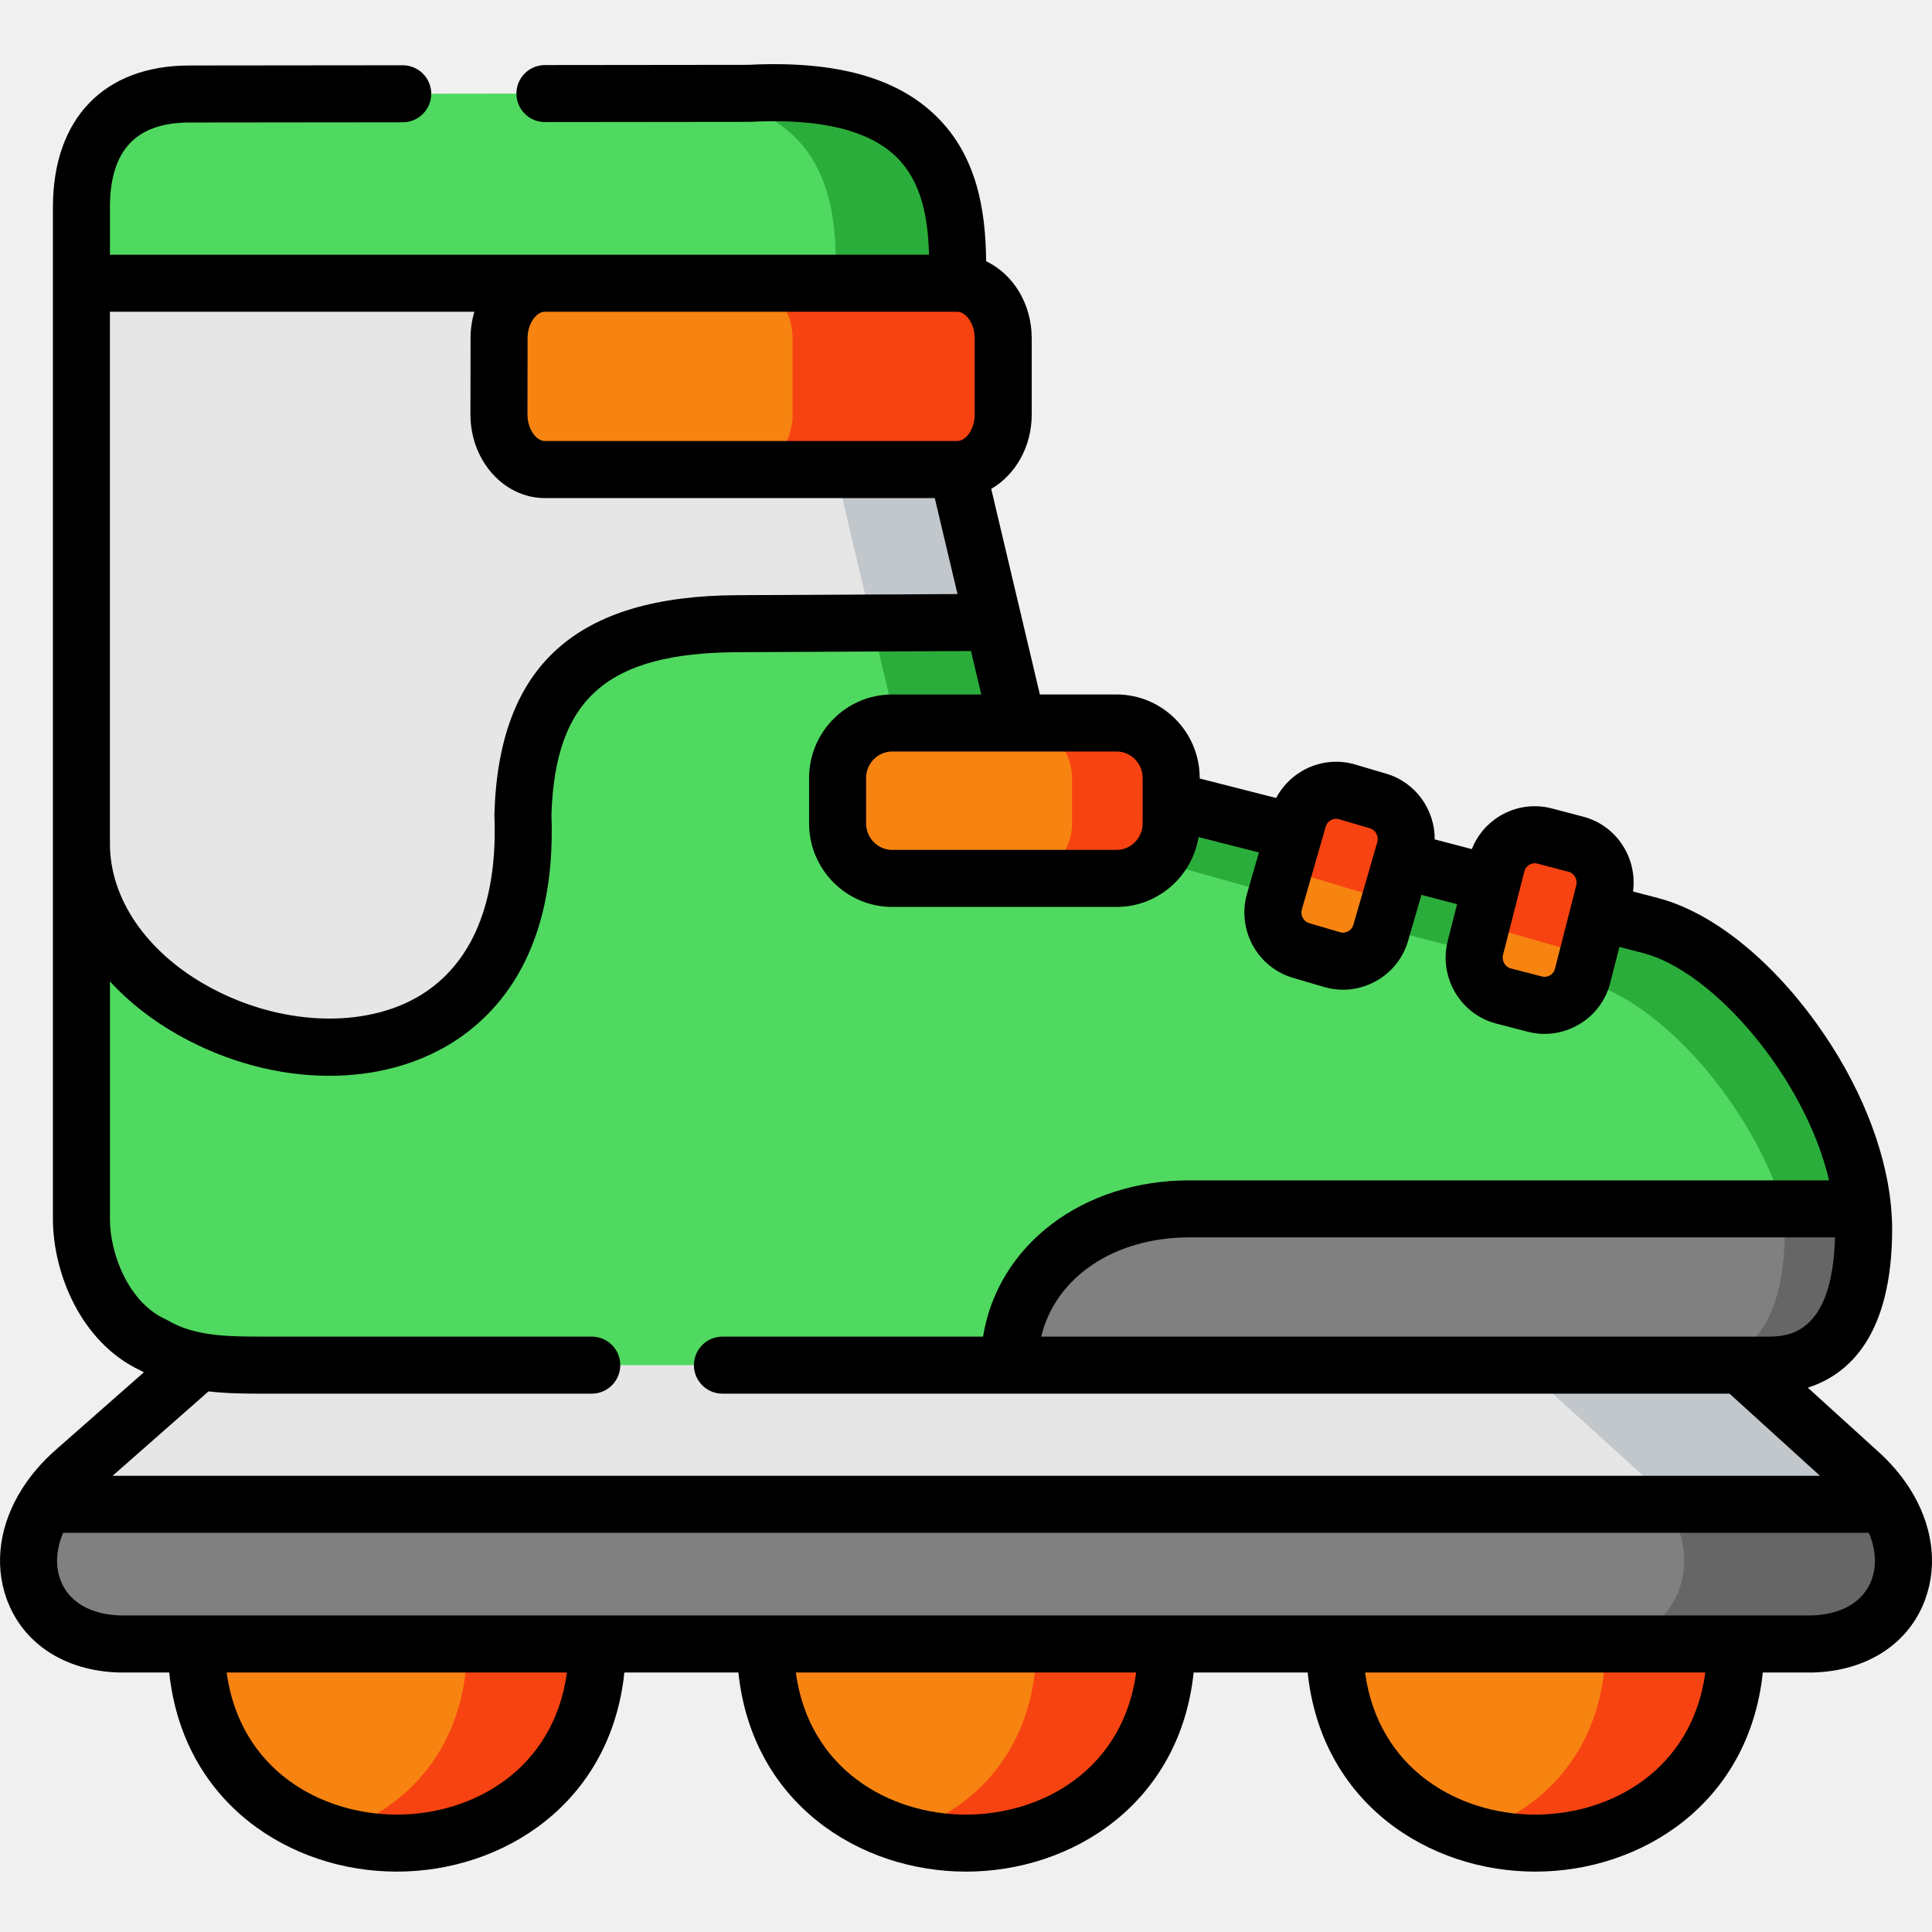
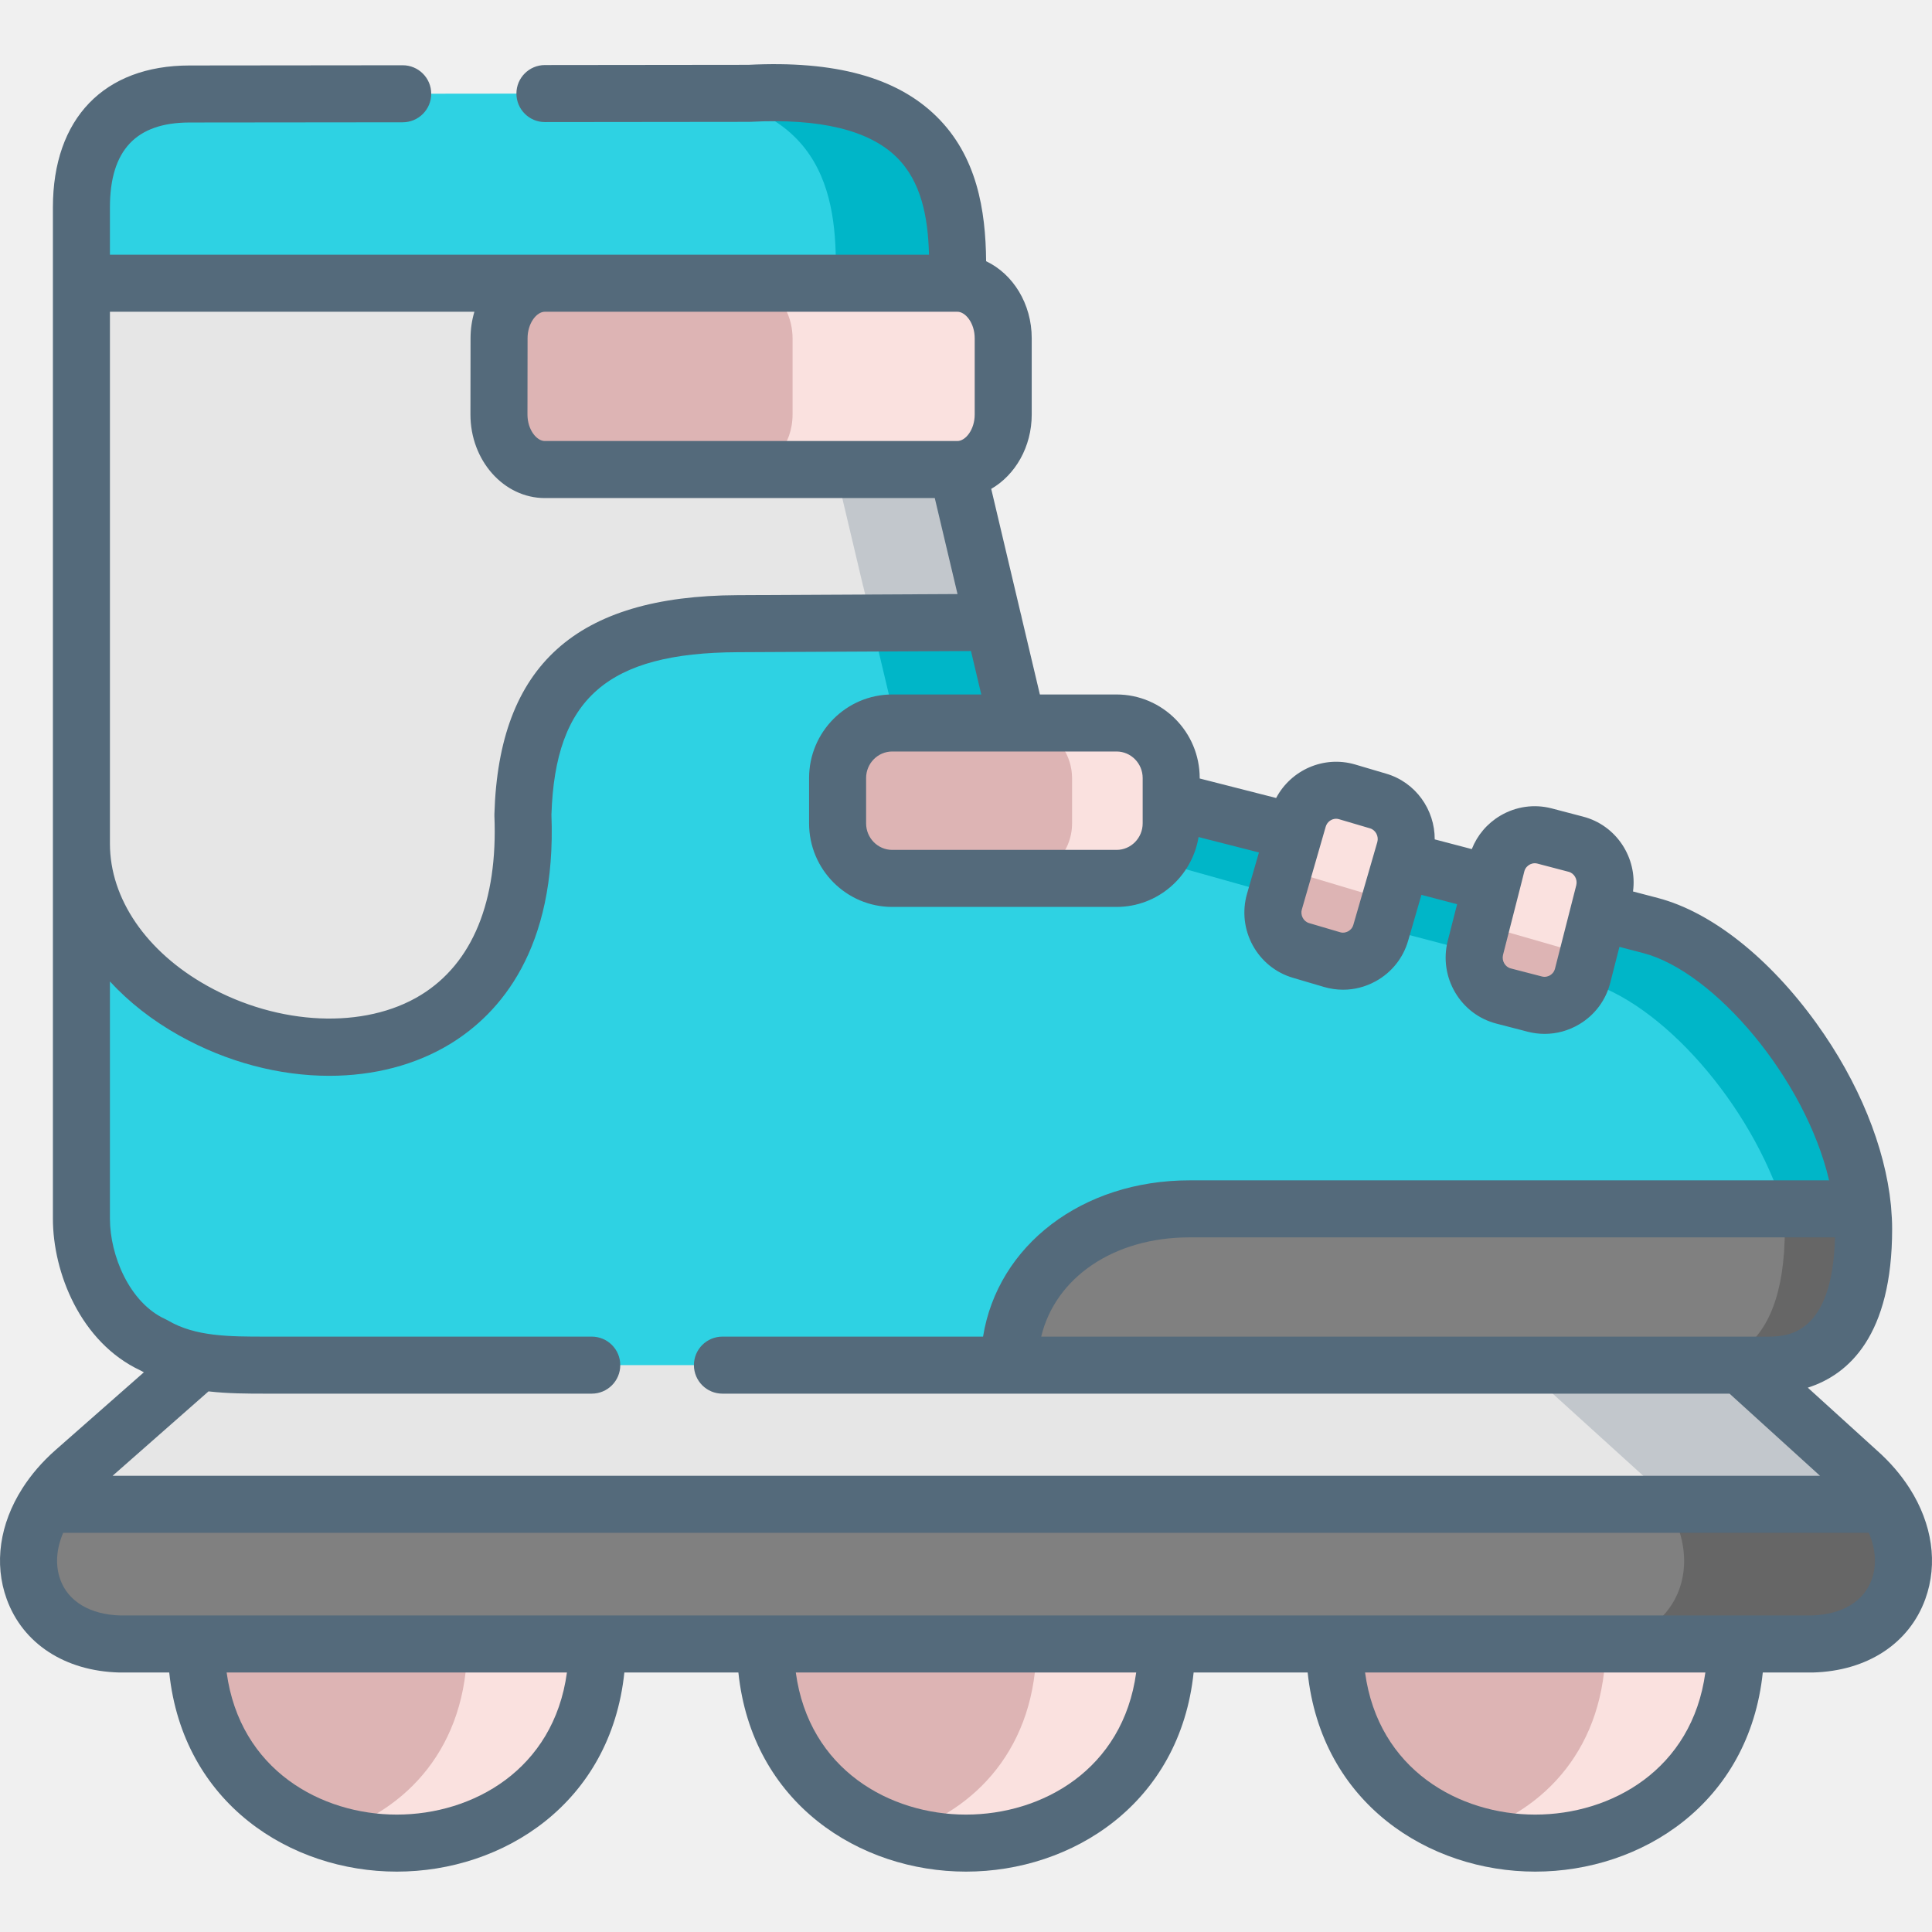
- <svg xmlns="http://www.w3.org/2000/svg" height="512pt" viewBox="0 -17 512.001 512" width="512pt">
-   <g fill-rule="evenodd">
-     <path d="m158.297 418.672-53.16-18.266-53.129 18.266c0 70.363 106.289 70.363 106.289 0zm0 0" fill="#f78411" />
-     <path d="m256 400.406-53.16 18.266c0 70.359 106.32 70.359 106.32 0zm0 0" fill="#f78411" />
-     <path d="m409.949 401.062-56.246 17.609c0 70.359 106.289 70.359 106.289 0zm0 0" fill="#f78411" />
-     <path d="m499.805 381.652-243.805-18.953-243.805 18.953c-10.684 17.043-2.238 36.449 19.578 37.023h448.453c21.816-.574 30.262-19.98 19.578-37.023zm0 0" fill="#808080" />
-     <path d="m251.238 307.184-198.379 36.594-33.156 29.172c-3.113 2.738-5.609 5.68-7.508 8.703h487.609c-1.898-3.023-4.391-5.965-7.508-8.703l-31.027-28.172zm0 0" fill="#e6e6e6" />
-     <path d="m267.477 344.777h201.355c15.02-.203 25.051-10.25 25.051-36.109 0-1.77-.086-3.512-.254-5.309-3.008-31.883-31.965-68.73-56.164-75.07-41.879-10.988-74.496-19.695-127.086-33.109-19.895-6.277-36.133-12.902-40.777-20.578l-8.586-36.281-65.543-.199c-38.621-.145-55.852 15.387-56.898 50.664 3.855 94.68-117 66.25-117 7.648v109.551c0 12.93 7 27.973 19.125 33.48 3.828 2.254 7.906 3.57 12.156 4.312 5.613.969 11.562.996 17.598.996h197.023zm0 0" fill="#50d960" />
-     <path d="m315.277 303.359c-28.535 0-47.801 18.695-47.801 41.414h201.355c15.02-.199 25.051-10.246 25.051-36.105 0-1.77-.086-3.512-.254-5.309zm0 0" fill="#808080" />
-     <path d="m343.051 203.516-5.301 18.379c-1.613 5.539 1.586 11.391 7.055 12.988l8.219 2.426c5.496 1.598 11.305-1.598 12.891-7.137l5.555-19.207.059-.145.738-2.57c1.586-5.535-1.59-11.387-7.086-12.984l-8.215-2.426c-5.5-1.598-11.281 1.598-12.895 7.133l-.738 2.57zm0 0" fill="#f78411" />
-     <path d="m396.633 212.078-.652 2.598-.652 2.539-4.336 16.984c-1.414 5.594 1.93 11.332 7.484 12.758l8.273 2.141c5.555 1.426 11.246-1.941 12.664-7.535l4.309-16.867.68-2.656.652-2.598c1.418-5.566-1.926-11.305-7.48-12.73l-8.273-2.168c-5.555-1.43-11.25 1.969-12.668 7.535zm0 0" fill="#f78411" />
-     <path d="m198.535 7.734-148.285.172c-17.113 0-28.676 9.504-28.676 30.055v20.098l110.684 29.457 121.445-29.457c.711-23.234-2.207-53.062-55.168-50.324zm0 0" fill="#50d960" />
-     <path d="m144.27 58.059h-122.695v148.539c0 58.57 120.855 87.027 117-7.648 1.047-35.309 18.277-50.496 56.898-50.664l67.84-.344-9.609-40.504c6.688 0 12.156-6.562 12.156-14.586v-20.211c0-8.02-5.469-14.586-12.156-14.586h-109.434zm0 0" fill="#e6e6e6" />
-     <path d="m245.176 58.059h-100.906c-6.629.055-12.012 6.621-12.012 14.586l-.031 20.207c0 8.023 5.469 14.586 12.156 14.586h109.324c6.688 0 12.156-6.562 12.156-14.586v-20.211c0-8.02-5.469-14.586-12.156-14.586h-8.531zm0 0" fill="#f78411" />
-     <path d="m269.602 174.598h-33.152c-7.961 0-14.48 6.566-14.48 14.586v12.02c0 8.02 6.516 14.586 14.48 14.586h59.449c7.961 0 14.48-6.566 14.48-14.586v-12.02c0-8.02-6.516-14.586-14.48-14.586zm0 0" fill="#f78411" />
-     <path d="m158.297 418.672h-34.484c0 27.461-16.18 44.188-35.902 50.238 30.859 9.418 70.387-7.336 70.387-50.238zm0 0" fill="#f74311" />
-     <path d="m309.16 418.672h-34.484c0 27.461-16.184 44.188-35.902 50.238 30.828 9.418 70.387-7.336 70.387-50.238zm0 0" fill="#f74311" />
-     <path d="m425.508 418.672c0 27.461-16.152 44.188-35.902 50.238 30.859 9.418 70.387-7.336 70.387-50.238zm0 0" fill="#f74311" />
-     <path d="m461.27 344.777h-58.121l31.059 28.172c1.445 1.254 2.746 2.566 3.91 3.906 1.359 1.57 2.547 3.172 3.57 4.797h58.117c-1.898-3.027-4.395-5.965-7.508-8.707zm0 0" fill="#c2c7cc" />
-     <path d="m499.805 381.652h-58.117c6.855 10.906 5.867 22.777-1.473 30.059-4.109 4.109-10.23 6.762-18.109 6.965h58.117c21.82-.574 30.266-19.98 19.582-37.023zm0 0" fill="#666" />
-     <path d="m493.629 303.359h-20.855c.141 1.797.227 3.539.227 5.309 0 17.07-4.363 27.258-11.645 32.254-3.77 2.57-8.305 3.766-13.406 3.852h20.887c15.016-.199 25.047-10.246 25.047-36.105 0-1.77-.086-3.512-.254-5.309zm0 0" fill="#666" />
-     <path d="m245.176 58.059h-47.18c5.496.055 10.172 4.594 11.59 10.703.281 1.227.453 2.539.453 3.883v20.207c0 8.023-5.469 14.586-12.156 14.586h55.824c6.688 0 12.156-6.562 12.156-14.586v-20.211c0-8.02-5.469-14.586-12.156-14.586h-8.531zm0 0" fill="#f74311" />
-     <path d="m253.703 58.059c.711-23.234-2.207-53.062-55.168-50.324l-19.723.031c40.859 2.34 43.27 29.055 42.617 50.293zm0 0" fill="#2bad3b" />
-     <path d="m250.617 107.438h-28.336c-.285.027-.566.027-.852.027l7.281 30.773.059.141 2.266 9.59.027.145 32.25-.172-2.297-9.617-7.312-30.887zm0 0" fill="#c2c7cc" />
-     <path d="m263.312 147.941-32.25.172 6.293 26.484h32.246zm0 0" fill="#2bad3b" />
-     <path d="m292.215 174.598h-22.527.027c6.488.059 11.984 4.453 13.77 10.418.398 1.344.625 2.742.625 4.168v12.02c0 8.02-6.516 14.586-14.508 14.586h26.297c7.961 0 14.48-6.566 14.48-14.586v-12.02c0-8.02-6.52-14.586-14.48-14.586zm0 0" fill="#f74311" />
-     <path d="m395.328 217.215c-.879 3.453-2.293 7.422-2.777 10.816l28.168 8.105c1.219-3.137 2.125-8.047 3.004-11.445l1.332-5.25c1.418-5.566-1.926-11.305-7.48-12.73l-8.273-2.168c-5.555-1.43-11.25 1.969-12.668 7.535zm0 0" fill="#f74311" />
-     <path d="m395.328 217.215-23.859-6.25-5.184 17.953c8.246 2.141 16.32 4.281 24.48 6.422.059-.371.113-.742.227-1.141zm0 0" fill="#2bad3b" />
-     <path d="m356.961 192.84c-5.496-1.598-11.277 1.598-12.891 7.133l-1.02 3.539-2.836 9.793 28.137 8.418 3.117-10.762.793-2.711c1.59-5.535-1.586-11.387-7.082-12.988zm0 0" fill="#f74311" />
-     <path d="m343.051 203.57c-10.117-2.598-20.887-5.363-32.672-8.391v6.023c0 3.824-1.504 7.336-3.941 9.961l31.824 8.934 1.672-5.793zm0 0" fill="#2bad3b" />
-     <path d="m493.629 303.359c-3.004-31.883-31.965-68.734-56.164-75.07-.055-.027-.113-.027-.168-.059l-1.645-.426-11.93-3.109c0 .027 0 .055-.027.086-.793 3.168-1.645 7.562-2.719 10.672l-1.559 6.109c-.113.43-.227.828-.398 1.227.199.031.398.086.625.145 20.543 5.395 44.516 32.766 53.129 60.426zm0 0" fill="#2bad3b" />
+ <svg xmlns="http://www.w3.org/2000/svg" width="512" height="512" viewBox="0 0 512 512" fill="none">
+   <g clip-path="url(#clip0)">
+     <path fill-rule="evenodd" clip-rule="evenodd" d="M158.297 435.672L105.137 417.407L52.008 435.672C52.008 506.036 158.297 506.036 158.297 435.672Z" fill="#DDB4B4" />
+     <path fill-rule="evenodd" clip-rule="evenodd" d="M256 417.407L202.84 435.672C202.84 506.032 309.16 506.032 309.16 435.672L256 417.407Z" fill="#DDB4B4" />
+     <path fill-rule="evenodd" clip-rule="evenodd" d="M409.949 418.063L353.703 435.672C353.703 506.032 459.992 506.032 459.992 435.672L409.949 418.063Z" fill="#DDB4B4" />
+     <path fill-rule="evenodd" clip-rule="evenodd" d="M499.803 398.653L255.999 379.7L12.195 398.653C1.512 415.696 9.957 435.102 31.773 435.676H480.225C502.042 435.102 510.487 415.696 499.803 398.653Z" fill="#808080" />
+     <path fill-rule="evenodd" clip-rule="evenodd" d="M251.238 324.184L52.859 360.778L19.703 389.95C16.59 392.688 14.094 395.629 12.195 398.653H499.803C497.905 395.629 495.413 392.688 492.296 389.95L461.268 361.778L251.238 324.184Z" fill="#E6E6E6" />
+     <path fill-rule="evenodd" clip-rule="evenodd" d="M267.476 361.777H468.831C483.85 361.574 493.882 351.527 493.882 325.668C493.882 323.899 493.796 322.156 493.628 320.359C490.62 288.477 461.663 251.629 437.464 245.289C395.585 234.301 362.968 225.594 310.378 212.18C290.484 205.903 274.245 199.278 269.601 191.602L261.015 155.321L195.472 155.122C156.851 154.977 139.621 170.508 138.574 205.786C142.429 300.465 21.574 272.035 21.574 213.434V322.984C21.574 335.914 28.574 350.957 40.699 356.465C44.527 358.719 48.605 360.035 52.855 360.777C58.469 361.746 64.418 361.773 70.453 361.773H267.476V361.777Z" fill="#2ED2E3" />
+     <path fill-rule="evenodd" clip-rule="evenodd" d="M315.277 320.36C286.742 320.36 267.477 339.055 267.477 361.774H468.832C483.852 361.575 493.883 351.528 493.883 325.668C493.883 323.899 493.797 322.157 493.629 320.36H315.277Z" fill="#808080" />
+     <path fill-rule="evenodd" clip-rule="evenodd" d="M343.051 220.516L337.75 238.895C336.137 244.434 339.336 250.286 344.805 251.883L353.024 254.309C358.52 255.907 364.329 252.711 365.915 247.172L371.469 227.965L371.528 227.821L372.266 225.251C373.852 219.715 370.676 213.864 365.18 212.266L356.965 209.84C351.465 208.243 345.684 211.438 344.071 216.973L343.333 219.544L343.051 220.516Z" fill="#DDB4B4" />
+     <path fill-rule="evenodd" clip-rule="evenodd" d="M396.633 229.079L395.98 231.676L395.328 234.215L390.992 251.2C389.578 256.794 392.922 262.532 398.476 263.958L406.75 266.098C412.305 267.524 417.996 264.157 419.414 258.563L423.723 241.696L424.402 239.04L425.055 236.442C426.473 230.876 423.129 225.137 417.574 223.711L409.301 221.544C403.746 220.114 398.051 223.512 396.633 229.079V229.079Z" fill="#DDB4B4" />
+     <path fill-rule="evenodd" clip-rule="evenodd" d="M198.535 24.735L50.25 24.907C33.137 24.907 21.574 34.411 21.574 54.962V75.059L132.258 104.516L253.703 75.059C254.414 51.825 251.496 21.997 198.535 24.735Z" fill="#2ED2E3" />
+     <path fill-rule="evenodd" clip-rule="evenodd" d="M144.27 75.059H21.574V223.598C21.574 282.168 142.43 310.625 138.574 215.95C139.621 180.641 156.852 165.454 195.473 165.286L263.312 164.942L253.703 124.438C260.391 124.438 265.859 117.875 265.859 109.852V89.641C265.859 81.622 260.391 75.055 253.703 75.055H144.27V75.059Z" fill="#E6E6E6" />
+     <path fill-rule="evenodd" clip-rule="evenodd" d="M245.176 75.059H144.27C137.641 75.114 132.258 81.68 132.258 89.645L132.227 109.852C132.227 117.875 137.695 124.438 144.383 124.438H253.707C260.395 124.438 265.863 117.875 265.863 109.852V89.641C265.863 81.622 260.395 75.055 253.707 75.055H245.176V75.059Z" fill="#DDB4B4" />
+     <path fill-rule="evenodd" clip-rule="evenodd" d="M269.602 191.598H236.449C228.488 191.598 221.969 198.165 221.969 206.184V218.204C221.969 226.223 228.484 232.79 236.449 232.79H295.898C303.859 232.79 310.379 226.223 310.379 218.204V206.184C310.379 198.165 303.863 191.598 295.898 191.598H269.602Z" fill="#DDB4B4" />
+     <path fill-rule="evenodd" clip-rule="evenodd" d="M158.297 435.671H123.812C123.812 463.132 107.633 479.859 87.91 485.91C118.77 495.328 158.297 478.574 158.297 435.671Z" fill="#FAE1DF" />
+     <path fill-rule="evenodd" clip-rule="evenodd" d="M309.16 435.671H274.676C274.676 463.132 258.492 479.859 238.773 485.91C269.602 495.328 309.16 478.574 309.16 435.671Z" fill="#FAE1DF" />
+     <path fill-rule="evenodd" clip-rule="evenodd" d="M425.506 435.671C425.506 463.132 409.354 479.859 389.604 485.91C420.463 495.328 459.99 478.574 459.99 435.671H425.506Z" fill="#FAE1DF" />
+     <path fill-rule="evenodd" clip-rule="evenodd" d="M461.27 361.778H403.148L434.207 389.95C435.652 391.204 436.953 392.516 438.117 393.856C439.477 395.426 440.664 397.028 441.688 398.653H499.805C497.906 395.625 495.41 392.688 492.297 389.946L461.27 361.778Z" fill="#C2C7CC" />
+     <path fill-rule="evenodd" clip-rule="evenodd" d="M499.803 398.652H441.686C448.541 409.558 447.553 421.429 440.213 428.711C436.104 432.82 429.982 435.472 422.104 435.675H480.221C502.041 435.101 510.486 415.695 499.803 398.652V398.652Z" fill="#666666" />
+     <path fill-rule="evenodd" clip-rule="evenodd" d="M493.627 320.359H472.771C472.912 322.156 472.998 323.898 472.998 325.668C472.998 342.738 468.635 352.926 461.354 357.922C457.584 360.492 453.049 361.687 447.947 361.773H468.834C483.85 361.574 493.881 351.527 493.881 325.668C493.881 323.898 493.795 322.156 493.627 320.359V320.359Z" fill="#666666" />
+     <path fill-rule="evenodd" clip-rule="evenodd" d="M245.176 75.059H197.996C203.492 75.114 208.168 79.653 209.586 85.762C209.867 86.989 210.039 88.301 210.039 89.645V109.852C210.039 117.875 204.57 124.438 197.883 124.438H253.707C260.395 124.438 265.863 117.875 265.863 109.852V89.641C265.863 81.622 260.395 75.055 253.707 75.055H245.176V75.059Z" fill="#FAE1DF" />
+     <path fill-rule="evenodd" clip-rule="evenodd" d="M253.703 75.059C254.414 51.825 251.496 21.997 198.535 24.735L178.812 24.766C219.672 27.106 222.082 53.821 221.43 75.059H253.703Z" fill="#00B6C8" />
+     <path fill-rule="evenodd" clip-rule="evenodd" d="M250.617 124.438H222.281C221.996 124.465 221.715 124.465 221.43 124.465L228.711 155.239L228.77 155.379L231.035 164.969L231.062 165.114L263.312 164.942L261.016 155.325L253.703 124.438H250.617Z" fill="#C2C7CC" />
+     <path fill-rule="evenodd" clip-rule="evenodd" d="M263.312 164.942L231.062 165.114L237.355 191.598H269.602L263.312 164.942Z" fill="#00B6C8" />
+     <path fill-rule="evenodd" clip-rule="evenodd" d="M292.215 191.598H269.688H269.715C276.203 191.657 281.699 196.051 283.484 202.016C283.883 203.36 284.109 204.758 284.109 206.184V218.204C284.109 226.223 277.594 232.79 269.602 232.79H295.898C303.859 232.79 310.379 226.223 310.379 218.204V206.184C310.379 198.165 303.859 191.598 295.898 191.598H292.215Z" fill="#FAE1DF" />
+     <path fill-rule="evenodd" clip-rule="evenodd" d="M395.328 234.215C394.449 237.669 393.035 241.637 392.551 245.032L420.719 253.137C421.938 250.001 422.844 245.09 423.723 241.692L425.055 236.442C426.473 230.876 423.129 225.137 417.574 223.711L409.301 221.544C403.746 220.114 398.051 223.512 396.633 229.079L395.328 234.215Z" fill="#FAE1DF" />
+     <path fill-rule="evenodd" clip-rule="evenodd" d="M395.328 234.215L371.469 227.965L366.285 245.918C374.531 248.059 382.605 250.2 390.766 252.34C390.824 251.969 390.879 251.598 390.992 251.2L395.328 234.215Z" fill="#00B6C8" />
+     <path fill-rule="evenodd" clip-rule="evenodd" d="M356.961 209.84C351.465 208.243 345.684 211.438 344.07 216.973L343.051 220.512L340.215 230.305L368.352 238.723L371.469 227.961L372.262 225.251C373.852 219.715 370.676 213.864 365.18 212.262L356.961 209.84Z" fill="#FAE1DF" />
+     <path fill-rule="evenodd" clip-rule="evenodd" d="M343.051 220.571C332.934 217.973 322.164 215.208 310.379 212.18V218.204C310.379 222.028 308.875 225.54 306.438 228.165L338.262 237.098L339.934 231.305L343.051 220.571Z" fill="#00B6C8" />
+     <path fill-rule="evenodd" clip-rule="evenodd" d="M493.627 320.359C490.623 288.477 461.662 251.625 437.463 245.289C437.408 245.262 437.35 245.262 437.295 245.23L435.65 244.805L423.721 241.695C423.721 241.723 423.721 241.75 423.693 241.781C422.9 244.949 422.049 249.344 420.975 252.453L419.416 258.562C419.303 258.992 419.189 259.391 419.018 259.789C419.217 259.82 419.416 259.875 419.643 259.934C440.186 265.328 464.158 292.699 472.771 320.359H493.627Z" fill="#00B6C8" />
+     <path d="M506.116 394.5C506.089 394.465 506.066 394.425 506.042 394.386C503.757 390.816 500.843 387.414 497.331 384.312L479.085 367.746C489.948 364.273 501.437 353.922 501.437 325.668C501.437 323.844 501.339 321.98 501.171 320.094C501.159 319.863 501.144 319.629 501.116 319.402C499.585 303.957 492.589 286.738 481.386 271.203C468.843 253.801 453.531 241.695 439.378 237.981L432.765 236.25C433.968 227.32 428.347 218.676 419.488 216.402L411.175 214.223C406.542 213.031 401.71 213.727 397.578 216.176C394.109 218.234 391.503 221.324 390.039 225.02L380.214 222.445C380.257 214.578 375.16 207.297 367.316 205.02L359.07 202.582C350.773 200.172 342.105 204.074 338.191 211.477L317.933 206.309V206.188C317.933 193.977 308.047 184.043 295.898 184.043H275.578L270.742 163.621C270.687 163.293 270.613 162.969 270.515 162.66L262.683 129.555C269.051 125.879 273.418 118.43 273.418 109.852V89.645C273.418 80.469 268.426 72.582 261.332 69.227C261.215 55.688 258.898 41.352 248.129 30.809C237.578 20.481 221.293 16.024 198.336 17.18L144.406 17.239C140.231 17.243 136.852 20.63 136.856 24.801C136.859 28.973 140.242 32.352 144.41 32.352H144.422L198.543 32.294C198.672 32.294 198.797 32.29 198.926 32.282C217.273 31.329 230.269 34.473 237.558 41.61C244.152 48.067 245.945 57.536 246.195 67.501H29.133V54.962C29.133 39.825 36.039 32.465 50.258 32.465L106.731 32.407C110.906 32.403 114.285 29.016 114.281 24.84C114.278 20.669 110.895 17.294 106.727 17.294C106.723 17.294 106.719 17.294 106.719 17.294L50.25 17.352C27.563 17.352 14.02 31.411 14.02 54.962V322.984C14.02 337.16 21.278 355.707 37.207 363.176C37.512 363.351 37.821 363.504 38.129 363.672L14.707 384.281C11.176 387.394 8.247 390.808 5.954 394.394C5.934 394.425 5.915 394.457 5.895 394.488C-0.039 403.82 -1.652 414.324 1.782 423.785C6.059 435.578 17.196 442.843 31.575 443.23H31.778H44.848C48.473 477.91 76.969 495.999 105.153 495.999C133.336 495.999 161.836 477.91 165.461 443.23H195.68C199.305 477.91 227.812 495.999 256.004 495.999C284.191 495.999 312.695 477.91 316.324 443.23H346.543C350.168 477.91 378.668 495.999 406.851 495.999C435.035 495.999 463.531 477.91 467.156 443.23H480.226H480.429C494.808 442.843 505.945 435.578 510.222 423.785C513.648 414.328 512.038 403.832 506.116 394.5V394.5ZM468.781 354.219H275.926C279.683 338.605 295.078 327.914 315.277 327.914H486.292C485.632 353.898 473.491 354.156 468.781 354.219ZM403.957 230.941C404.21 229.941 404.898 229.406 405.285 229.18C405.664 228.953 406.449 228.613 407.382 228.852L415.691 231.031C417.191 231.414 418.121 233.039 417.726 234.602L412.089 256.707C411.835 257.707 411.156 258.238 410.777 258.465C410.398 258.688 409.609 259.031 408.64 258.781L400.355 256.637C398.859 256.25 397.929 254.613 398.316 253.059L403.312 233.512L403.957 230.941ZM354.074 216.981C354.324 216.981 354.574 217.016 354.82 217.086L363.07 219.52C364.558 219.953 365.441 221.625 365 223.168L364.222 225.848C364.203 225.914 364.179 225.981 364.16 226.047C364.156 226.07 364.152 226.094 364.148 226.113L358.652 245.09C358.371 246.078 357.671 246.586 357.281 246.801C356.894 247.016 356.097 247.332 355.164 247.059L346.925 244.629C345.437 244.195 344.558 242.539 345.004 241.012C345.007 241.004 345.007 240.996 345.011 240.992L351.324 219.094C351.695 217.813 352.851 216.981 354.074 216.981V216.981ZM302.82 206.184V218.203C302.82 222.078 299.715 225.231 295.898 225.231H236.449C232.633 225.231 229.527 222.078 229.527 218.203V206.184C229.527 202.309 232.633 199.156 236.449 199.156H269.574C269.582 199.156 269.59 199.16 269.597 199.16C269.605 199.16 269.617 199.156 269.629 199.156H295.898C299.715 199.156 302.82 202.309 302.82 206.184V206.184ZM253.703 82.614C255.875 82.614 258.305 85.621 258.305 89.645V109.852C258.305 113.875 255.875 116.879 253.703 116.879H144.383C142.215 116.879 139.785 113.875 139.785 109.864L139.813 89.645C139.813 85.621 142.227 82.614 144.383 82.614H253.703ZM125.719 82.614C125.063 84.821 124.699 87.18 124.699 89.633L124.672 109.852C124.672 122.059 133.516 131.993 144.383 131.993H247.726L253.75 157.43L195.441 157.727C152.66 157.914 132.192 176.344 131.024 215.723C131.016 215.902 131.02 216.078 131.024 216.254C131.945 238.887 125.207 255.293 111.535 263.688C96.633 272.84 73.864 271.852 54.879 261.23C38.758 252.215 29.133 238.145 29.133 223.598V82.614H125.719ZM70.453 369.332H156.824C160.996 369.332 164.379 365.949 164.379 361.773C164.379 357.601 160.996 354.219 156.824 354.219H70.453C60.84 354.219 51.758 354.219 44.543 349.957C44.309 349.82 44.071 349.695 43.825 349.586C34.282 345.25 29.133 332.644 29.133 322.984V260.098C34.16 265.559 40.336 270.414 47.5 274.422C60.192 281.523 74.075 285.102 87.258 285.102C98.985 285.102 110.16 282.269 119.445 276.566C132.391 268.617 147.512 251.641 146.137 215.914C147.125 185.074 160.988 172.992 195.512 172.84L257.32 172.528L260.047 184.043H236.449C224.297 184.043 214.414 193.977 214.414 206.184V218.203C214.414 230.41 224.301 240.344 236.449 240.344H295.898C306.82 240.344 315.906 232.32 317.632 221.828L333.629 225.91L330.492 236.793C327.718 246.34 333.183 256.359 342.664 259.133L350.914 261.566C352.566 262.047 354.253 262.285 355.929 262.285C358.921 262.285 361.886 261.527 364.586 260.035C368.804 257.707 371.855 253.879 373.175 249.281L376.691 237.145L386.148 239.621L383.671 249.328C383.671 249.332 383.671 249.34 383.667 249.344C381.23 258.98 387.027 268.82 396.582 271.273L404.867 273.418C406.355 273.801 407.859 273.988 409.355 273.988C412.539 273.988 415.675 273.133 418.488 271.461C422.628 269.008 425.558 265.082 426.738 260.434L429.163 250.93L435.55 252.598C454.242 257.504 478.386 285.758 484.73 312.801H315.281C286.636 312.801 264.39 330.14 260.519 354.219H191.449C187.277 354.219 183.895 357.601 183.895 361.773C183.895 365.949 187.277 369.332 191.449 369.332H458.347L482.32 391.097H29.84L55.258 368.73C60.446 369.324 65.598 369.332 70.453 369.332V369.332ZM105.153 480.886C85.063 480.886 63.571 469.039 60.063 443.23H150.242C146.734 469.039 125.242 480.886 105.153 480.886ZM256 480.886C235.902 480.886 214.406 469.039 210.894 443.23H301.105C297.593 469.039 276.097 480.886 256 480.886V480.886ZM406.847 480.886C386.757 480.886 365.265 469.039 361.757 443.23H451.937C448.429 469.039 426.937 480.886 406.847 480.886ZM496.011 418.629C493.909 424.421 488.12 427.875 480.12 428.117H31.879C23.879 427.875 18.09 424.421 15.989 418.629C14.594 414.789 14.922 410.472 16.743 406.211H495.257C497.077 410.472 497.405 414.789 496.011 418.629V418.629Z" fill="#546A7B" />
  </g>
-   <path d="m506.117 377.5c-.027-.035-.051-.074-.074-.113-2.285-3.57-5.199-6.973-8.711-10.074l-18.246-16.566c10.863-3.473 22.352-13.824 22.352-42.078 0-1.824-.098-3.688-.266-5.574-.012-.23-.027-.465-.055-.691-1.531-15.445-8.527-32.664-19.73-48.199-12.543-17.402-27.855-29.508-42.008-33.223l-6.613-1.73c1.203-8.93-4.418-17.574-13.277-19.848l-8.312-2.18c-4.633-1.191-9.465-.496-13.598 1.953-3.469 2.059-6.074 5.148-7.539 8.844l-9.824-2.574c.043-7.867-5.055-15.148-12.898-17.426l-8.246-2.438c-8.297-2.41-16.965 1.492-20.879 8.895l-20.258-5.168v-.121c0-12.211-9.887-22.145-22.035-22.145h-20.32l-4.836-20.422c-.055-.328-.129-.652-.227-.961l-7.832-33.105c6.367-3.676 10.734-11.125 10.734-19.703v-20.207c0-9.176-4.992-17.062-12.086-20.418-.117-13.539-2.434-27.875-13.203-38.418-10.551-10.328-26.836-14.785-49.793-13.629l-53.93.059c-4.176.004-7.555 3.391-7.551 7.562.004 4.172 3.387 7.551 7.555 7.551h.012l54.121-.059c.129 0 .254-.004.383-.012 18.348-.953 31.344 2.191 38.633 9.328 6.594 6.457 8.387 15.926 8.637 25.891h-217.062v-12.539c0-15.137 6.906-22.496 21.125-22.496l56.473-.059c4.176-.004 7.555-3.391 7.551-7.566-.004-4.172-3.387-7.547-7.555-7.547-.004 0-.008 0-.008 0l-56.469.059c-22.688 0-36.23 14.059-36.23 37.609v268.023c0 14.176 7.258 32.723 23.188 40.191.305.176.613.328.922.496l-23.422 20.609c-3.531 3.113-6.461 6.527-8.754 10.113-.02.031-.039.062-.059.094-5.934 9.332-7.547 19.836-4.113 29.297 4.277 11.793 15.414 19.059 29.793 19.445h.203 13.07c3.625 34.68 32.121 52.77 60.305 52.77s56.684-18.09 60.309-52.77h30.219c3.625 34.68 32.133 52.77 60.324 52.77 28.188 0 56.691-18.09 60.32-52.77h30.219c3.625 34.68 32.125 52.77 60.309 52.77 28.184 0 56.68-18.09 60.305-52.77h13.07.203c14.379-.387 25.516-7.652 29.793-19.445 3.426-9.457 1.816-19.953-4.105-29.285zm-37.336-40.281h-192.855c3.758-15.613 19.152-26.305 39.352-26.305h171.016c-.66 25.984-12.801 26.242-17.512 26.305zm-64.824-123.277c.254-1 .941-1.535 1.328-1.762.379-.227 1.164-.566 2.098-.328l8.309 2.18c1.5.383 2.43 2.008 2.035 3.57l-5.637 22.105c-.254 1-.934 1.531-1.312 1.758-.379.223-1.168.566-2.137.316l-8.285-2.145c-1.496-.387-2.426-2.023-2.039-3.578l4.996-19.547zm-49.883-13.961c.25 0 .5.035.746.105l8.25 2.434c1.488.434 2.371 2.105 1.93 3.648l-.777 2.68c-.02.066-.043.133-.062.199-.004.023-.008.047-.012.066l-5.496 18.977c-.281.988-.98 1.496-1.371 1.711-.387.215-1.184.531-2.117.258l-8.238-2.43c-1.488-.434-2.367-2.09-1.922-3.617.004-.008.004-.016.008-.02l6.312-21.898c.371-1.281 1.527-2.113 2.75-2.113zm-51.254-10.797v12.02c0 3.875-3.105 7.027-6.922 7.027h-59.449c-3.816 0-6.922-3.152-6.922-7.027v-12.02c0-3.875 3.105-7.027 6.922-7.027h33.125c.008 0 .016.004.023.004.008 0 .02-.004.031-.004h26.27c3.816 0 6.922 3.152 6.922 7.027zm-49.117-123.57c2.172 0 4.602 3.008 4.602 7.031v20.207c0 4.023-2.43 7.027-4.602 7.027h-109.32c-2.168 0-4.598-3.004-4.598-7.016l.027-20.219c0-4.023 2.414-7.031 4.57-7.031zm-127.984 0c-.656 2.207-1.02 4.566-1.02 7.02l-.027 20.219c0 12.207 8.844 22.141 19.711 22.141h103.344l6.023 25.438-58.309.297c-42.781.188-63.25 18.617-64.418 57.996-.008.18-.004.355 0 .531.922 22.633-5.816 39.039-19.488 47.434-14.902 9.152-37.672 8.164-56.656-2.457-16.121-9.016-25.746-23.086-25.746-37.633v-140.984zm-55.266 286.719h86.371c4.172 0 7.555-3.383 7.555-7.559 0-4.172-3.383-7.555-7.555-7.555h-86.371c-9.613 0-18.695 0-25.91-4.262-.234-.137-.473-.262-.719-.371-9.543-4.336-14.691-16.941-14.691-26.602v-62.887c5.027 5.461 11.203 10.316 18.367 14.324 12.691 7.102 26.574 10.68 39.758 10.68 11.727 0 22.902-2.832 32.188-8.535 12.945-7.949 28.066-24.926 26.691-60.652.988-30.84 14.852-42.922 49.375-43.074l61.809-.312 2.727 11.516h-23.598c-12.152 0-22.035 9.934-22.035 22.141v12.02c0 12.207 9.887 22.141 22.035 22.141h59.449c10.922 0 20.008-8.023 21.734-18.516l15.996 4.082-3.137 10.883c-2.773 9.547 2.691 19.566 12.172 22.34l8.25 2.434c1.652.48 3.34.719 5.016.719 2.992 0 5.957-.758 8.656-2.25 4.219-2.328 7.27-6.156 8.59-10.754l3.516-12.137 9.457 2.477-2.477 9.707c0 .004 0 .012-.004.016-2.438 9.637 3.359 19.477 12.914 21.93l8.285 2.145c1.488.383 2.992.57 4.488.57 3.184 0 6.32-.855 9.133-2.527 4.141-2.453 7.07-6.379 8.25-11.027l2.426-9.504 6.387 1.668c18.691 4.906 42.836 33.16 49.18 60.203h-169.449c-28.645 0-50.891 17.34-54.762 41.418h-69.07c-4.172 0-7.555 3.383-7.555 7.555 0 4.176 3.383 7.559 7.555 7.559h266.898l23.973 21.766h-452.48l25.418-22.367c5.188.594 10.34.602 15.195.602zm34.699 111.555c-20.09 0-41.582-11.848-45.09-37.656h90.18c-3.508 25.809-25 37.656-45.09 37.656zm150.848 0c-20.098 0-41.594-11.848-45.105-37.656h90.211c-3.512 25.809-25.008 37.656-45.105 37.656zm150.848 0c-20.09 0-41.582-11.848-45.09-37.656h90.18c-3.508 25.809-25 37.656-45.09 37.656zm89.164-62.258c-2.102 5.793-7.891 9.246-15.891 9.488h-448.242c-8-.242-13.789-3.695-15.891-9.488-1.395-3.84-1.066-8.156.754-12.418h478.516c1.82 4.262 2.148 8.578.754 12.418zm0 0" />
+   <defs>
+     <clipPath id="clip0">
+       <rect width="512" height="512" fill="white" />
+     </clipPath>
+   </defs>
</svg>
